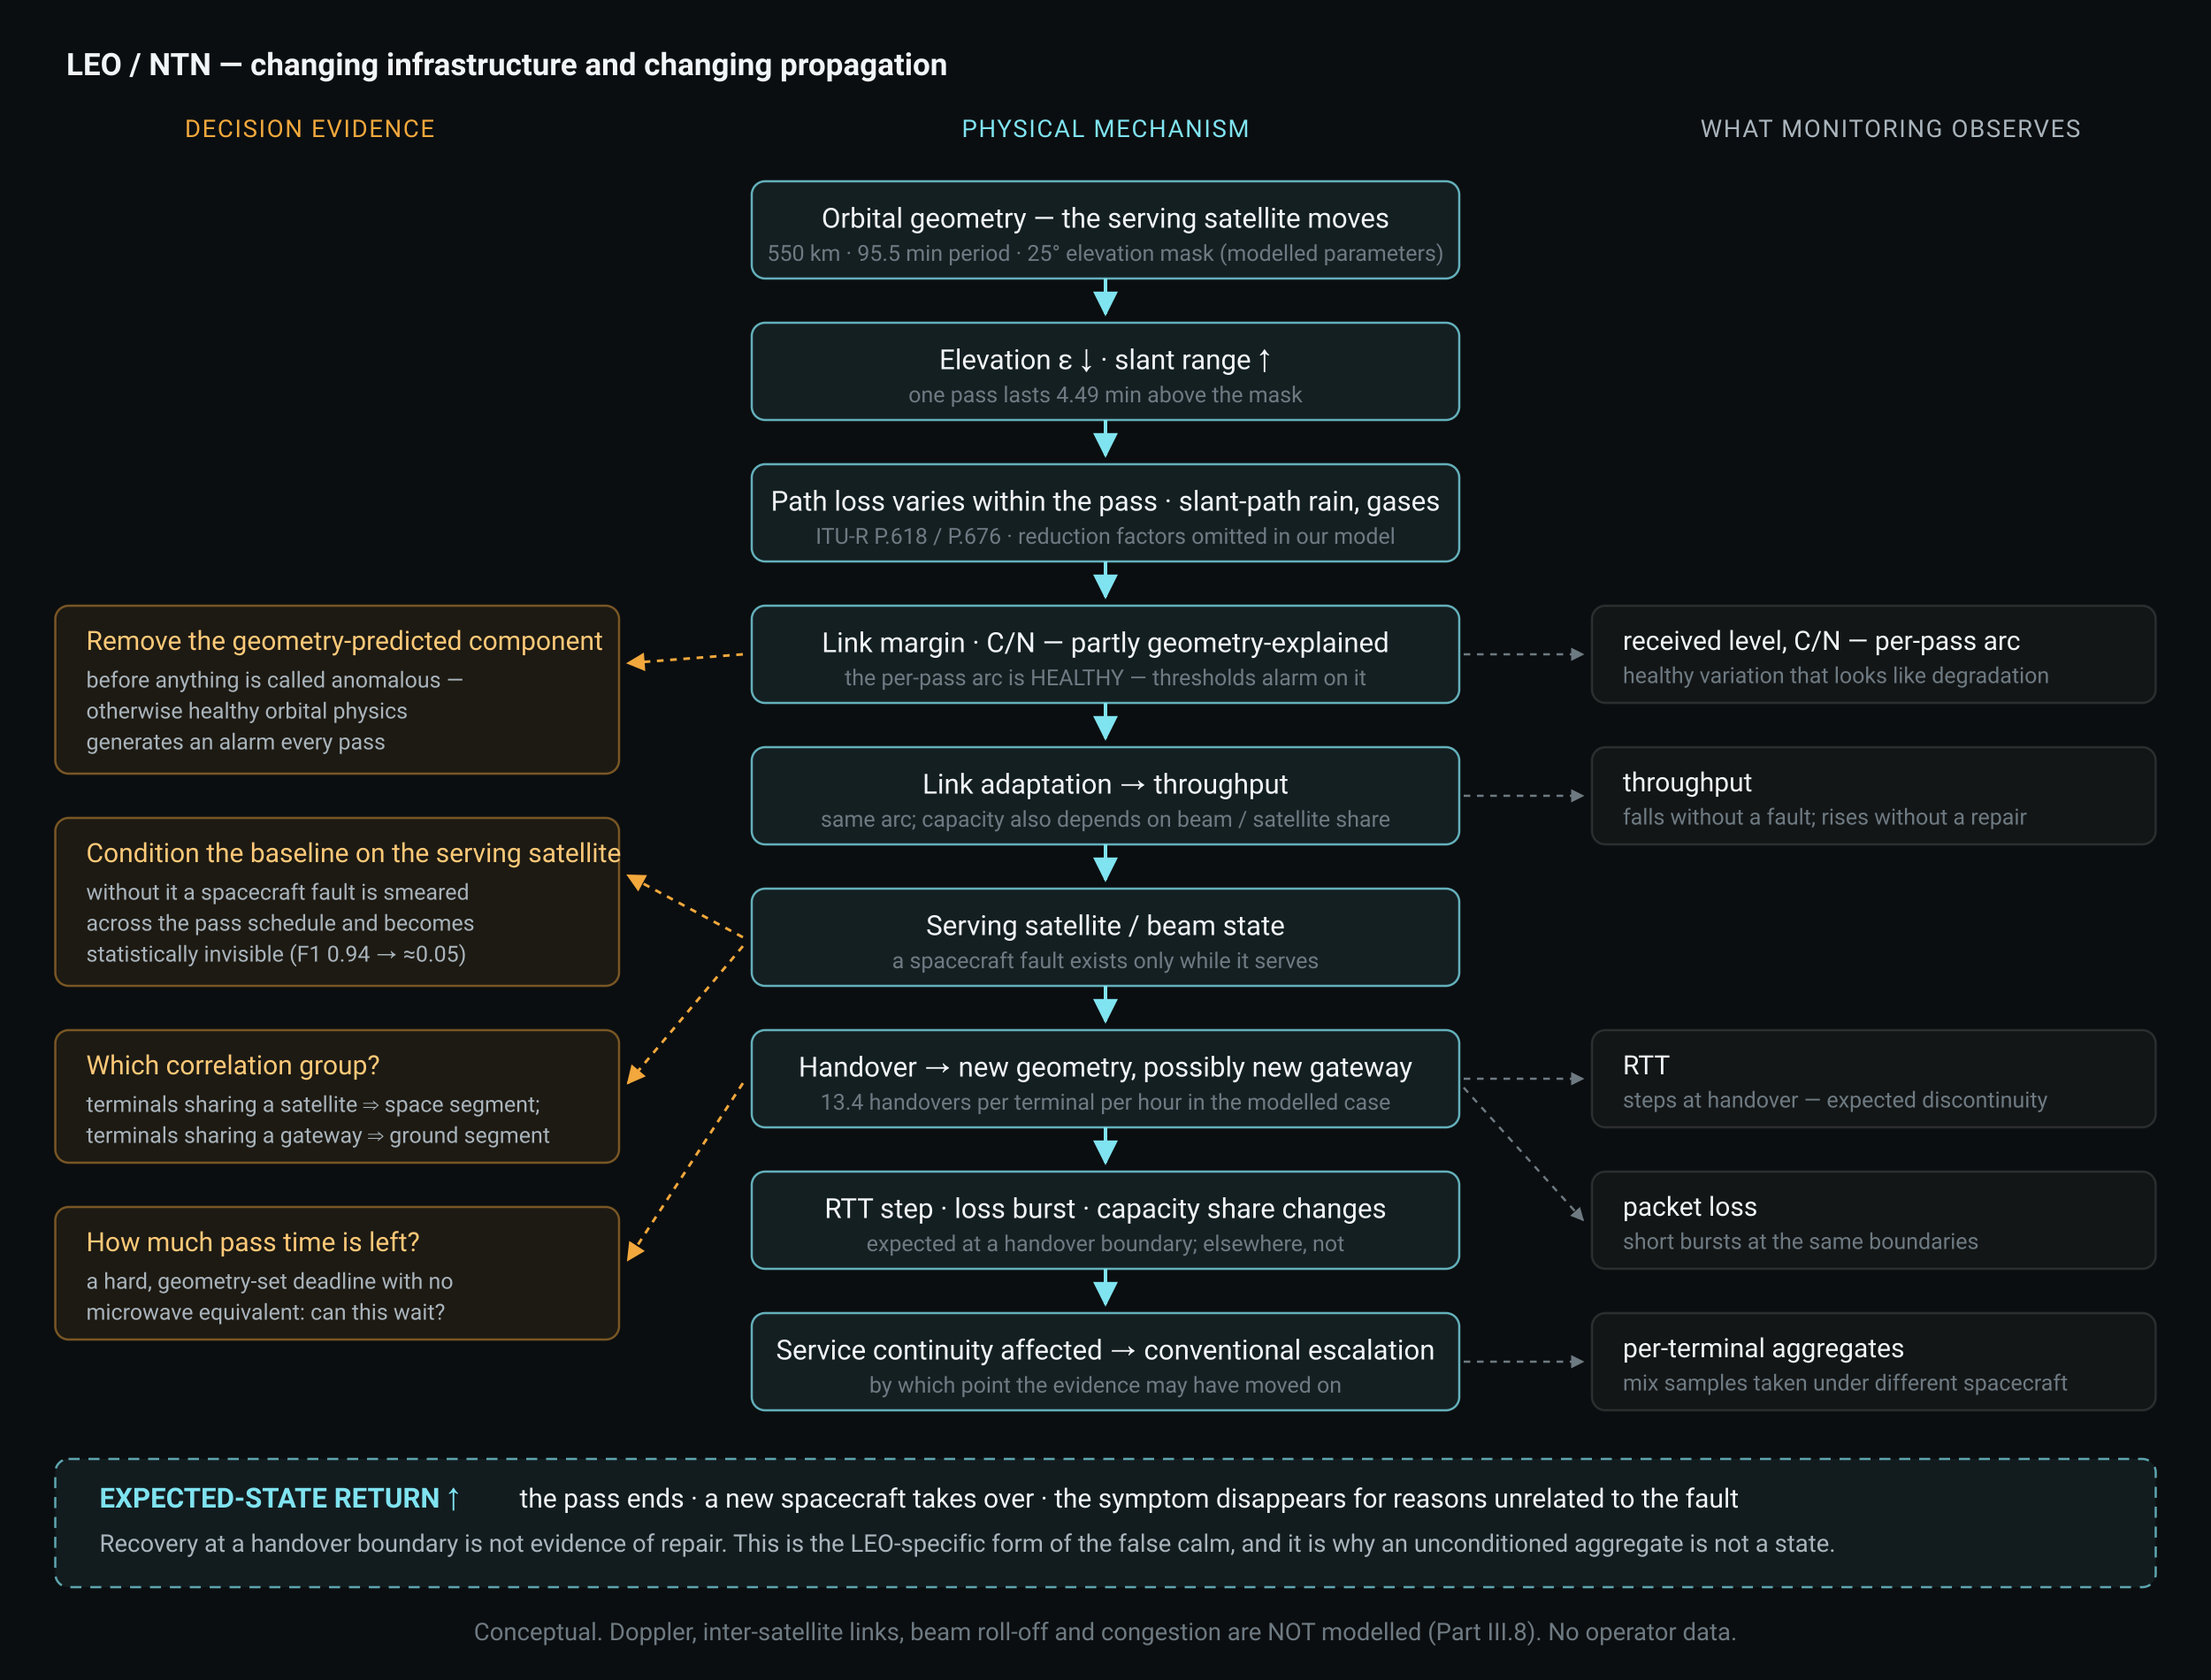
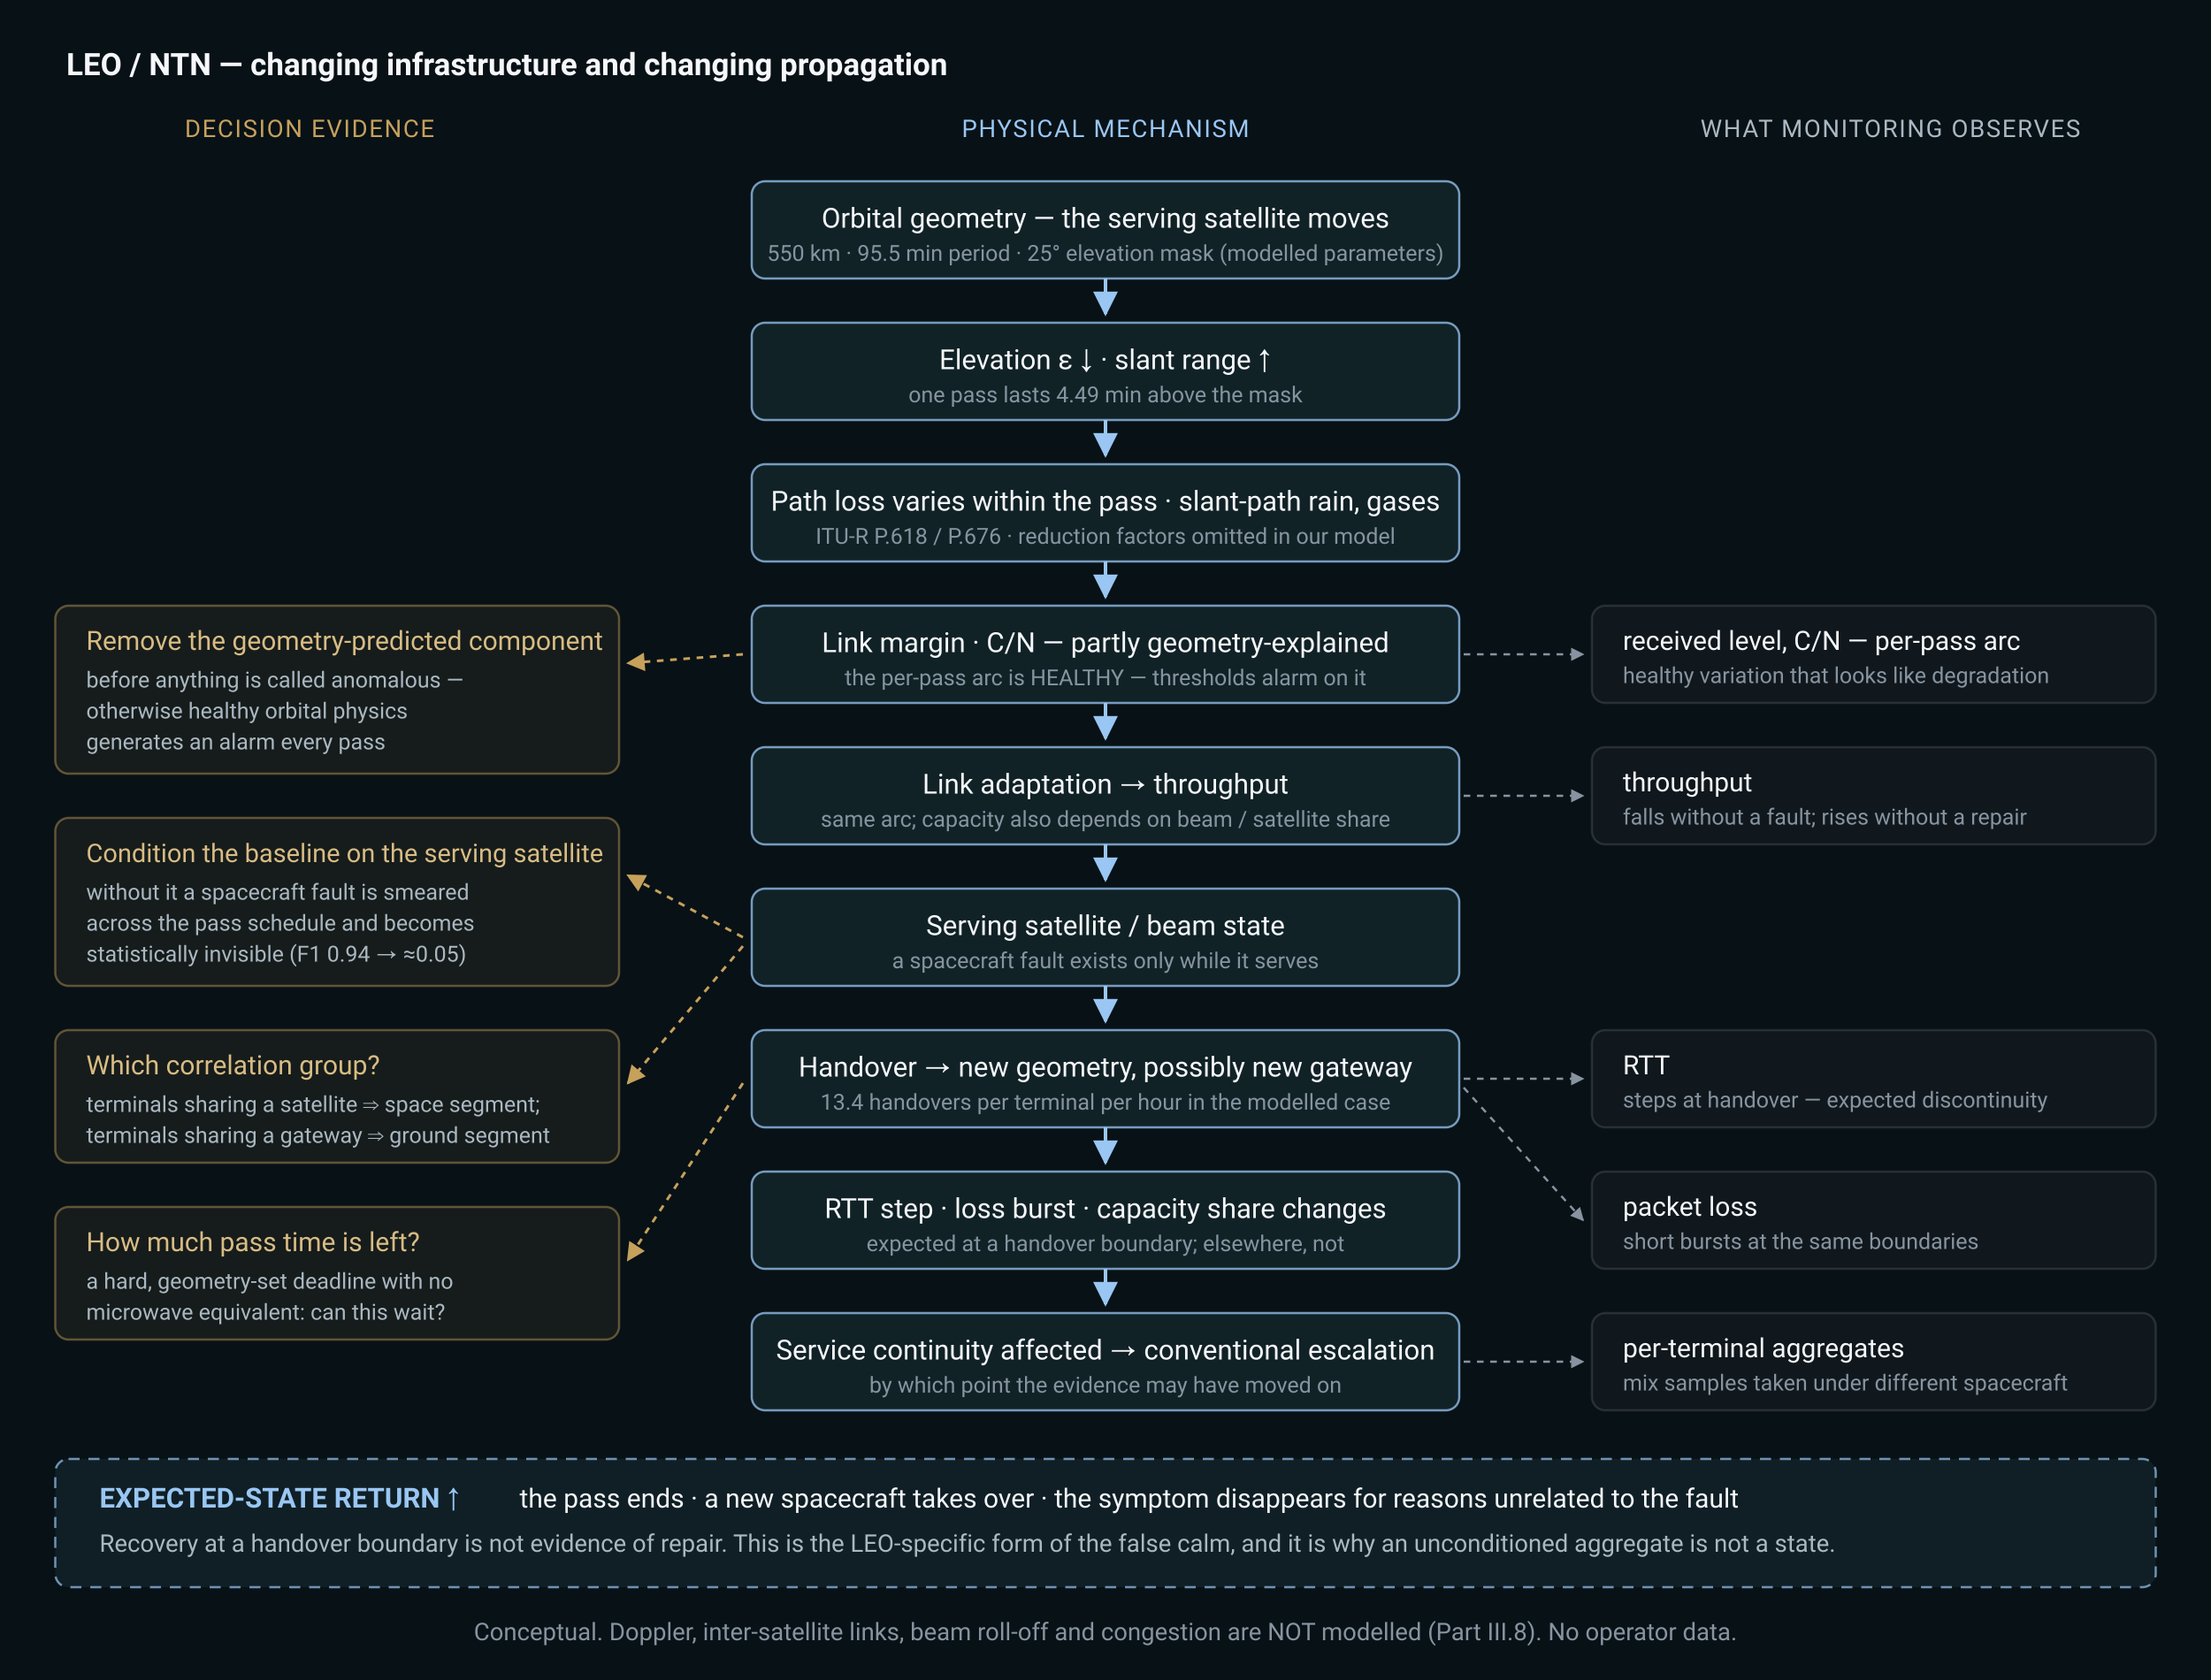
<svg xmlns="http://www.w3.org/2000/svg" viewBox="0 0 1000 760" width="1000" height="760" font-family="ui-sans-serif, -apple-system, 'Segoe UI', Roboto, Helvetica, Arial, sans-serif">
  <defs>
    <marker id="a3" viewBox="0 0 10 10" refX="9" refY="5" markerWidth="7" markerHeight="7" orient="auto-start-reverse">
-       <path d="M0,0 L10,5 L0,10 z" fill="#7fe3f0" />
+       <path d="M0,0 L10,5 L0,10 z" fill="#99C6F3" />
    </marker>
    <marker id="a3g" viewBox="0 0 10 10" refX="9" refY="5" markerWidth="6" markerHeight="6" orient="auto-start-reverse">
-       <path d="M0,0 L10,5 L0,10 z" fill="#6e7a82" />
+       <path d="M0,0 L10,5 L0,10 z" fill="#8794A0" />
    </marker>
    <marker id="a3a" viewBox="0 0 10 10" refX="9" refY="5" markerWidth="7" markerHeight="7" orient="auto-start-reverse">
-       <path d="M0,0 L10,5 L0,10 z" fill="#f2a83c" />
+       <path d="M0,0 L10,5 L0,10 z" fill="#C6A15B" />
    </marker>
  </defs>
-   <rect width="1000" height="760" fill="#0b0e10" />
-   <text x="30" y="34" font-size="14" fill="#f2f5f7" font-weight="600">LEO / NTN — changing infrastructure and changing propagation</text>
+   <rect width="1000" height="760" fill="#081116" />
+   <text x="30" y="34" font-size="14" fill="#F5F7FA" font-weight="600">LEO / NTN — changing infrastructure and changing propagation</text>
  <g font-size="11" letter-spacing="0.06em">
-     <text x="140" y="62" fill="#f2a83c" text-anchor="middle">DECISION EVIDENCE</text>
-     <text x="500" y="62" fill="#7fe3f0" text-anchor="middle">PHYSICAL MECHANISM</text>
-     <text x="855" y="62" fill="#a9b4bc" text-anchor="middle">WHAT MONITORING OBSERVES</text>
+     <text x="140" y="62" fill="#C6A15B" text-anchor="middle">DECISION EVIDENCE</text>
+     <text x="500" y="62" fill="#99C6F3" text-anchor="middle">PHYSICAL MECHANISM</text>
+     <text x="855" y="62" fill="#AAB8C2" text-anchor="middle">WHAT MONITORING OBSERVES</text>
  </g>
  <g>
-     <g fill="rgba(127,227,240,0.08)" stroke="#7fe3f0" stroke-opacity="0.75">
+     <g fill="rgba(127,227,240,0.08)" stroke="#99C6F3" stroke-opacity="0.75">
      <rect x="340" y="82" width="320" height="44" rx="6" />
      <rect x="340" y="146" width="320" height="44" rx="6" />
      <rect x="340" y="210" width="320" height="44" rx="6" />
      <rect x="340" y="274" width="320" height="44" rx="6" />
      <rect x="340" y="338" width="320" height="44" rx="6" />
      <rect x="340" y="402" width="320" height="44" rx="6" />
      <rect x="340" y="466" width="320" height="44" rx="6" />
      <rect x="340" y="530" width="320" height="44" rx="6" />
      <rect x="340" y="594" width="320" height="44" rx="6" />
    </g>
-     <g font-size="12.5" fill="#f2f5f7" text-anchor="middle">
+     <g font-size="12.5" fill="#F5F7FA" text-anchor="middle">
      <text x="500" y="103">Orbital geometry — the serving satellite moves</text>
      <text x="500" y="167">Elevation ε ↓ · slant range ↑</text>
      <text x="500" y="231">Path loss varies within the pass · slant-path rain, gases</text>
      <text x="500" y="295">Link margin · C/N — partly geometry-explained</text>
      <text x="500" y="359">Link adaptation → throughput</text>
      <text x="500" y="423">Serving satellite / beam state</text>
      <text x="500" y="487">Handover → new geometry, possibly new gateway</text>
      <text x="500" y="551">RTT step · loss burst · capacity share changes</text>
      <text x="500" y="615">Service continuity affected → conventional escalation</text>
    </g>
-     <g font-size="10" fill="#6e7a82" text-anchor="middle">
+     <g font-size="10" fill="#8794A0" text-anchor="middle">
      <text x="500" y="118">550 km · 95.5 min period · 25° elevation mask (modelled parameters)</text>
      <text x="500" y="182">one pass lasts 4.49 min above the mask</text>
      <text x="500" y="246">ITU-R P.618 / P.676 · reduction factors omitted in our model</text>
      <text x="500" y="310">the per-pass arc is HEALTHY — thresholds alarm on it</text>
      <text x="500" y="374">same arc; capacity also depends on beam / satellite share</text>
      <text x="500" y="438">a spacecraft fault exists only while it serves</text>
      <text x="500" y="502">13.4 handovers per terminal per hour in the modelled case</text>
      <text x="500" y="566">expected at a handover boundary; elsewhere, not</text>
      <text x="500" y="630">by which point the evidence may have moved on</text>
    </g>
-     <g stroke="#7fe3f0" stroke-width="1.6" marker-end="url(#a3)">
+     <g stroke="#99C6F3" stroke-width="1.6" marker-end="url(#a3)">
      <line x1="500" y1="126" x2="500" y2="142" />
      <line x1="500" y1="190" x2="500" y2="206" />
      <line x1="500" y1="254" x2="500" y2="270" />
      <line x1="500" y1="318" x2="500" y2="334" />
      <line x1="500" y1="382" x2="500" y2="398" />
      <line x1="500" y1="446" x2="500" y2="462" />
      <line x1="500" y1="510" x2="500" y2="526" />
      <line x1="500" y1="574" x2="500" y2="590" />
    </g>
  </g>
  <g>
    <g fill="rgba(255,255,255,0.035)" stroke="rgba(255,255,255,0.12)">
      <rect x="720" y="274" width="255" height="44" rx="6" />
      <rect x="720" y="338" width="255" height="44" rx="6" />
      <rect x="720" y="466" width="255" height="44" rx="6" />
      <rect x="720" y="530" width="255" height="44" rx="6" />
      <rect x="720" y="594" width="255" height="44" rx="6" />
    </g>
-     <g font-size="12" fill="#f2f5f7">
+     <g font-size="12" fill="#F5F7FA">
      <text x="734" y="294">received level, C/N — per-pass arc</text>
      <text x="734" y="358">throughput</text>
      <text x="734" y="486">RTT</text>
      <text x="734" y="550">packet loss</text>
      <text x="734" y="614">per-terminal aggregates</text>
    </g>
-     <g font-size="10" fill="#6e7a82">
+     <g font-size="10" fill="#8794A0">
      <text x="734" y="309">healthy variation that looks like degradation</text>
      <text x="734" y="373">falls without a fault; rises without a repair</text>
      <text x="734" y="501">steps at handover — expected discontinuity</text>
      <text x="734" y="565">short bursts at the same boundaries</text>
      <text x="734" y="629">mix samples taken under different spacecraft</text>
    </g>
-     <g stroke="#6e7a82" stroke-width="1" stroke-dasharray="3 3" marker-end="url(#a3g)">
+     <g stroke="#8794A0" stroke-width="1" stroke-dasharray="3 3" marker-end="url(#a3g)">
      <line x1="662" y1="296" x2="716" y2="296" />
      <line x1="662" y1="360" x2="716" y2="360" />
      <line x1="662" y1="488" x2="716" y2="488" />
      <line x1="662" y1="492" x2="716" y2="552" />
      <line x1="662" y1="616" x2="716" y2="616" />
    </g>
  </g>
  <g>
-     <g fill="rgba(242,168,60,0.08)" stroke="rgba(242,168,60,0.45)">
+     <g fill="rgba(198,161,91,0.08)" stroke="rgba(198,161,91,0.45)">
      <rect x="25" y="274" width="255" height="76" rx="6" />
      <rect x="25" y="370" width="255" height="76" rx="6" />
      <rect x="25" y="466" width="255" height="60" rx="6" />
      <rect x="25" y="546" width="255" height="60" rx="6" />
    </g>
-     <g font-size="12" fill="#ffc978">
+     <g font-size="12" fill="#D8BC84">
      <text x="39" y="294">Remove the geometry-predicted component</text>
-       <text x="39" y="390">Condition the baseline on the serving satellite</text>
+       <text x="39" y="390" font-size="11.6">Condition the baseline on the serving satellite</text>
      <text x="39" y="486">Which correlation group?</text>
      <text x="39" y="566">How much pass time is left?</text>
    </g>
-     <g font-size="10" fill="#a9b4bc">
+     <g font-size="10" fill="#AAB8C2">
      <text x="39" y="311">before anything is called anomalous —</text>
      <text x="39" y="325">otherwise healthy orbital physics</text>
      <text x="39" y="339">generates an alarm every pass</text>
      <text x="39" y="407">without it a spacecraft fault is smeared</text>
      <text x="39" y="421">across the pass schedule and becomes</text>
      <text x="39" y="435">statistically invisible (F1 0.94 → ≈0.05)</text>
      <text x="39" y="503">terminals sharing a satellite ⇒ space segment;</text>
      <text x="39" y="517">terminals sharing a gateway ⇒ ground segment</text>
      <text x="39" y="583">a hard, geometry-set deadline with no</text>
      <text x="39" y="597">microwave equivalent: can this wait?</text>
    </g>
-     <g stroke="#f2a83c" stroke-width="1.2" stroke-dasharray="3 3" marker-end="url(#a3a)">
+     <g stroke="#C6A15B" stroke-width="1.2" stroke-dasharray="3 3" marker-end="url(#a3a)">
      <line x1="336" y1="296" x2="284" y2="300" />
      <line x1="336" y1="424" x2="284" y2="396" />
      <line x1="336" y1="428" x2="284" y2="490" />
      <line x1="336" y1="490" x2="284" y2="570" />
    </g>
  </g>
-   <rect x="25" y="660" width="950" height="58" rx="6" fill="rgba(127,227,240,0.07)" stroke="#7fe3f0" stroke-opacity="0.7" stroke-dasharray="5 4" />
-   <text x="45" y="682" font-size="12.5" fill="#7fe3f0" font-weight="600">EXPECTED-STATE RETURN ↑</text>
-   <text x="235" y="682" font-size="12" fill="#f2f5f7">the pass ends · a new spacecraft takes over · the symptom disappears for reasons unrelated to the fault</text>
-   <text x="45" y="702" font-size="11" fill="#a9b4bc">Recovery at a handover boundary is not evidence of repair. This is the LEO-specific form of the false calm, and it is why an unconditioned aggregate is not a state.</text>
-   <text x="500" y="742" font-size="11" fill="#6e7a82" text-anchor="middle">Conceptual. Doppler, inter-satellite links, beam roll-off and congestion are NOT modelled (Part III.8). No operator data.</text>
+   <rect x="25" y="660" width="950" height="58" rx="6" fill="rgba(127,227,240,0.07)" stroke="#99C6F3" stroke-opacity="0.7" stroke-dasharray="5 4" />
+   <text x="45" y="682" font-size="12.5" fill="#99C6F3" font-weight="600">EXPECTED-STATE RETURN ↑</text>
+   <text x="235" y="682" font-size="12" fill="#F5F7FA">the pass ends · a new spacecraft takes over · the symptom disappears for reasons unrelated to the fault</text>
+   <text x="45" y="702" font-size="11" fill="#AAB8C2">Recovery at a handover boundary is not evidence of repair. This is the LEO-specific form of the false calm, and it is why an unconditioned aggregate is not a state.</text>
+   <text x="500" y="742" font-size="11" fill="#8794A0" text-anchor="middle">Conceptual. Doppler, inter-satellite links, beam roll-off and congestion are NOT modelled (Part III.8). No operator data.</text>
</svg>
